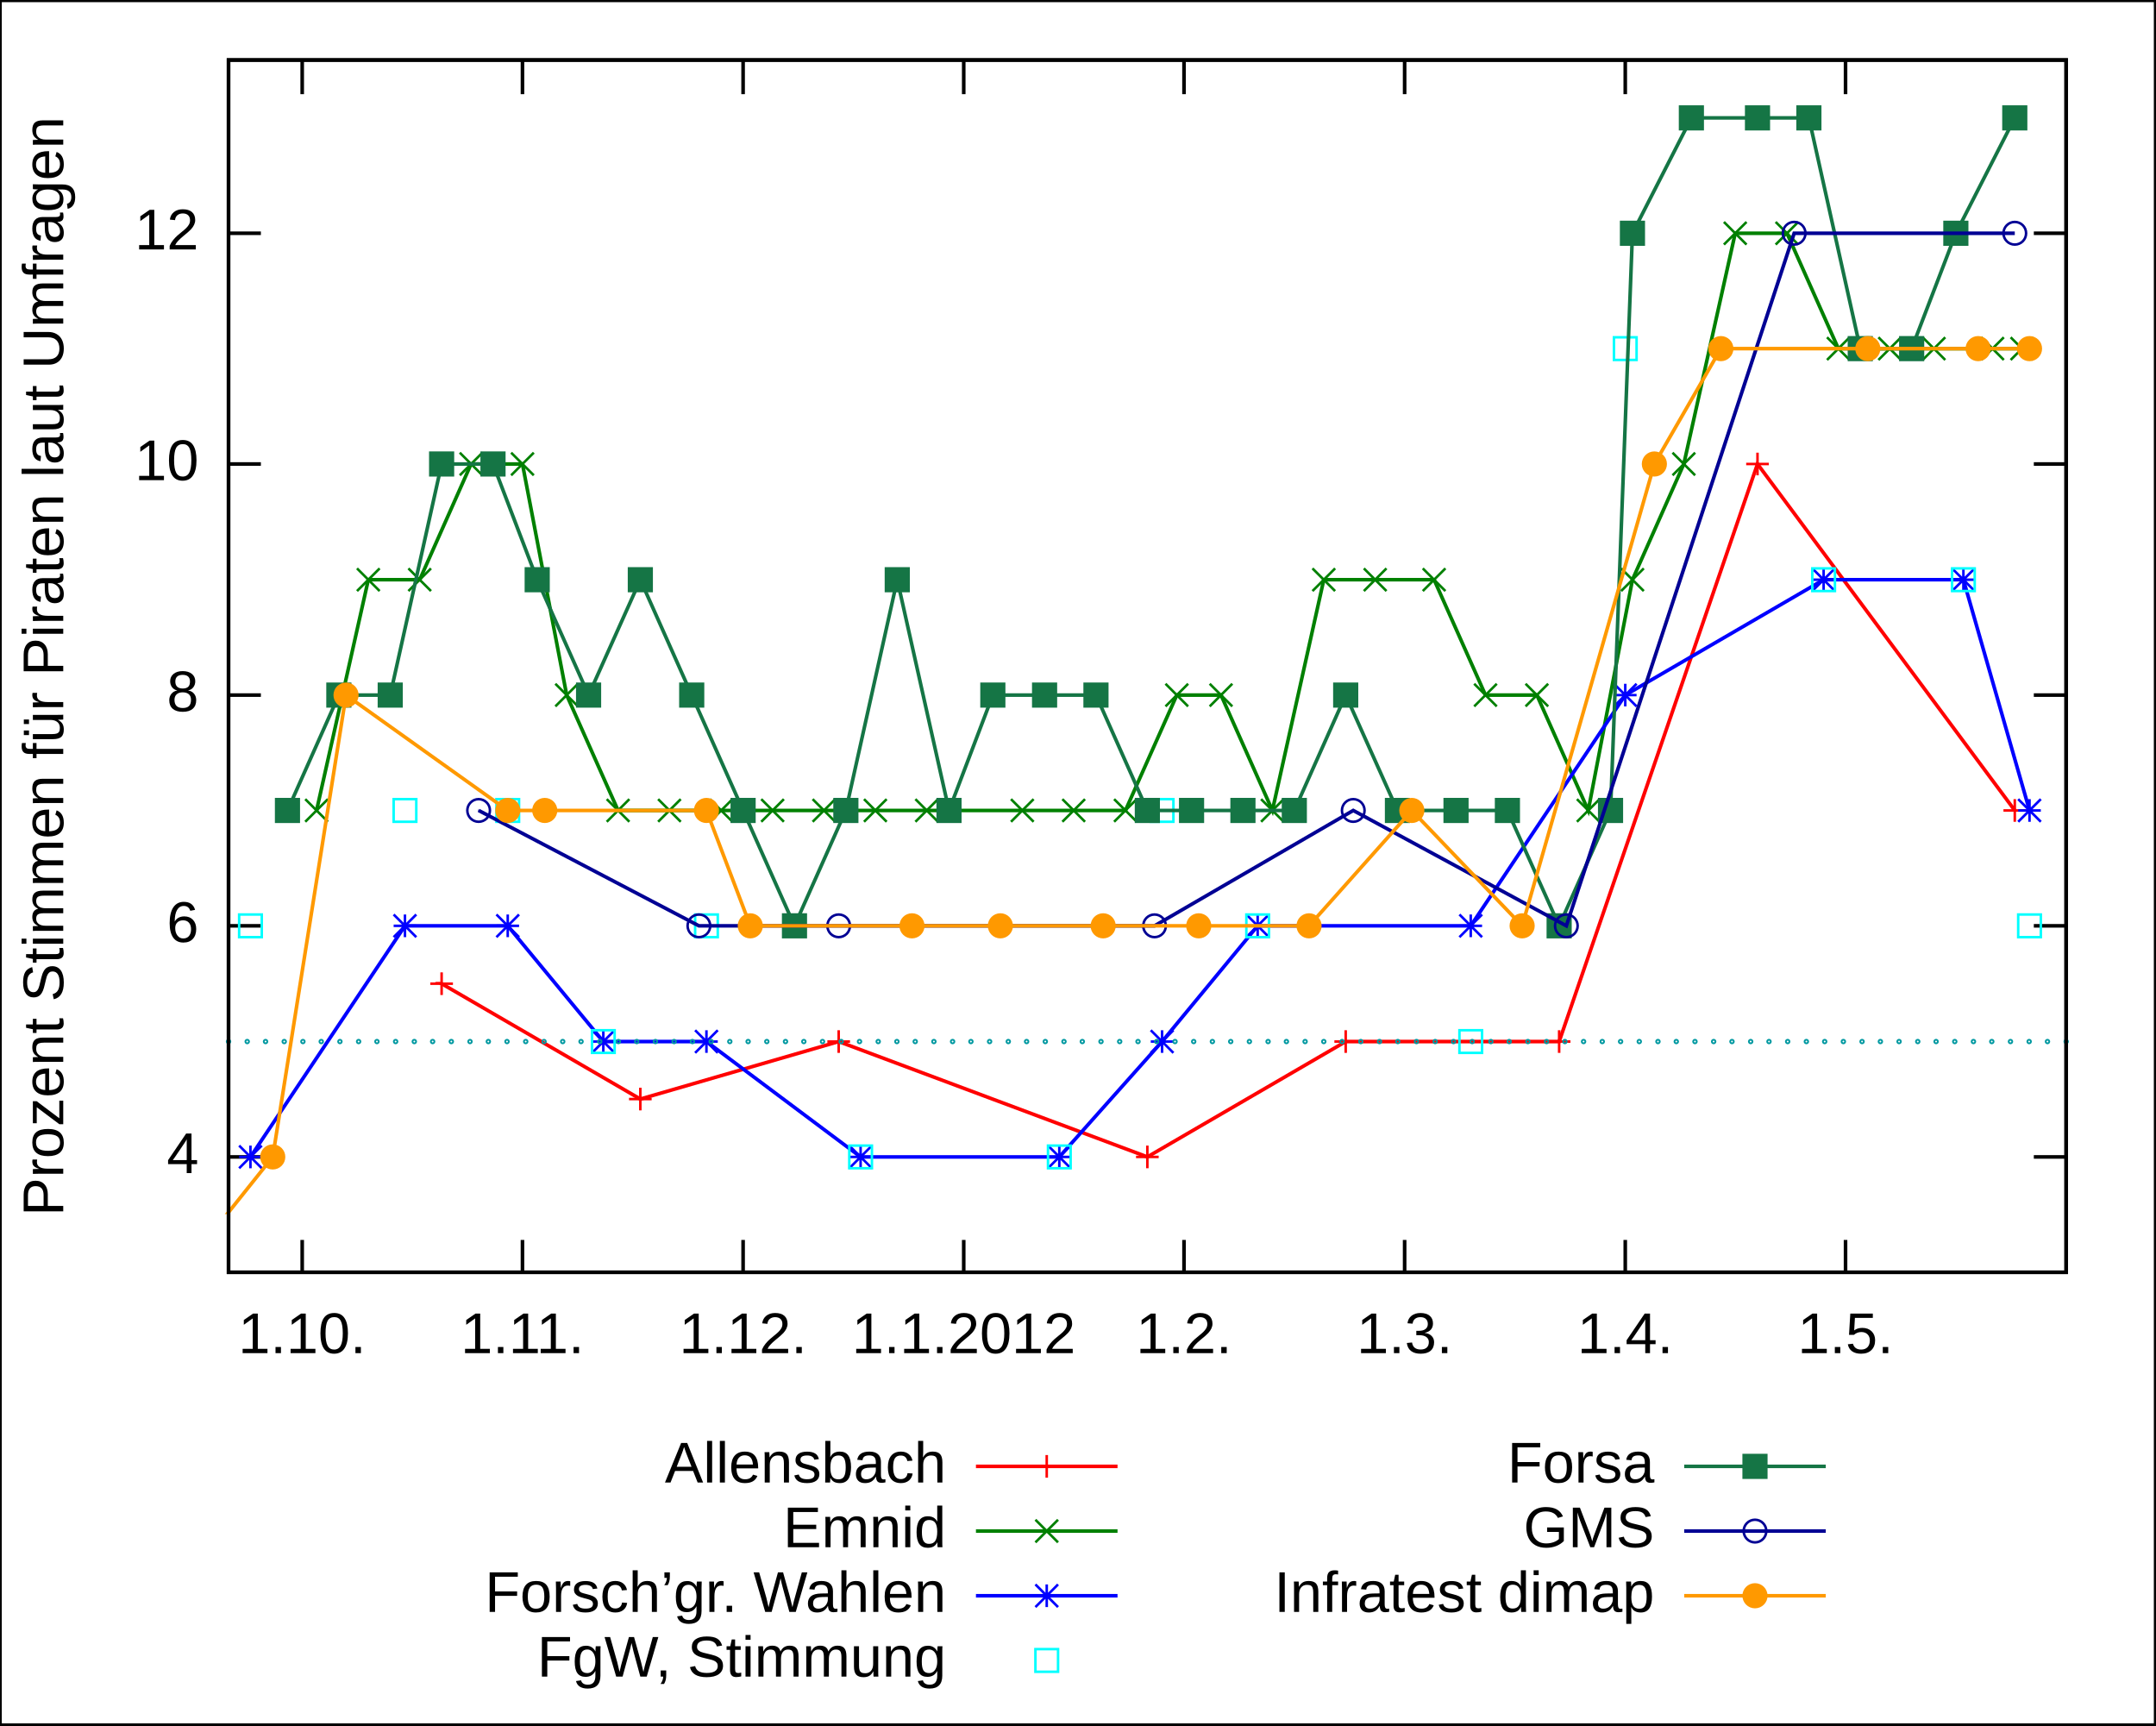
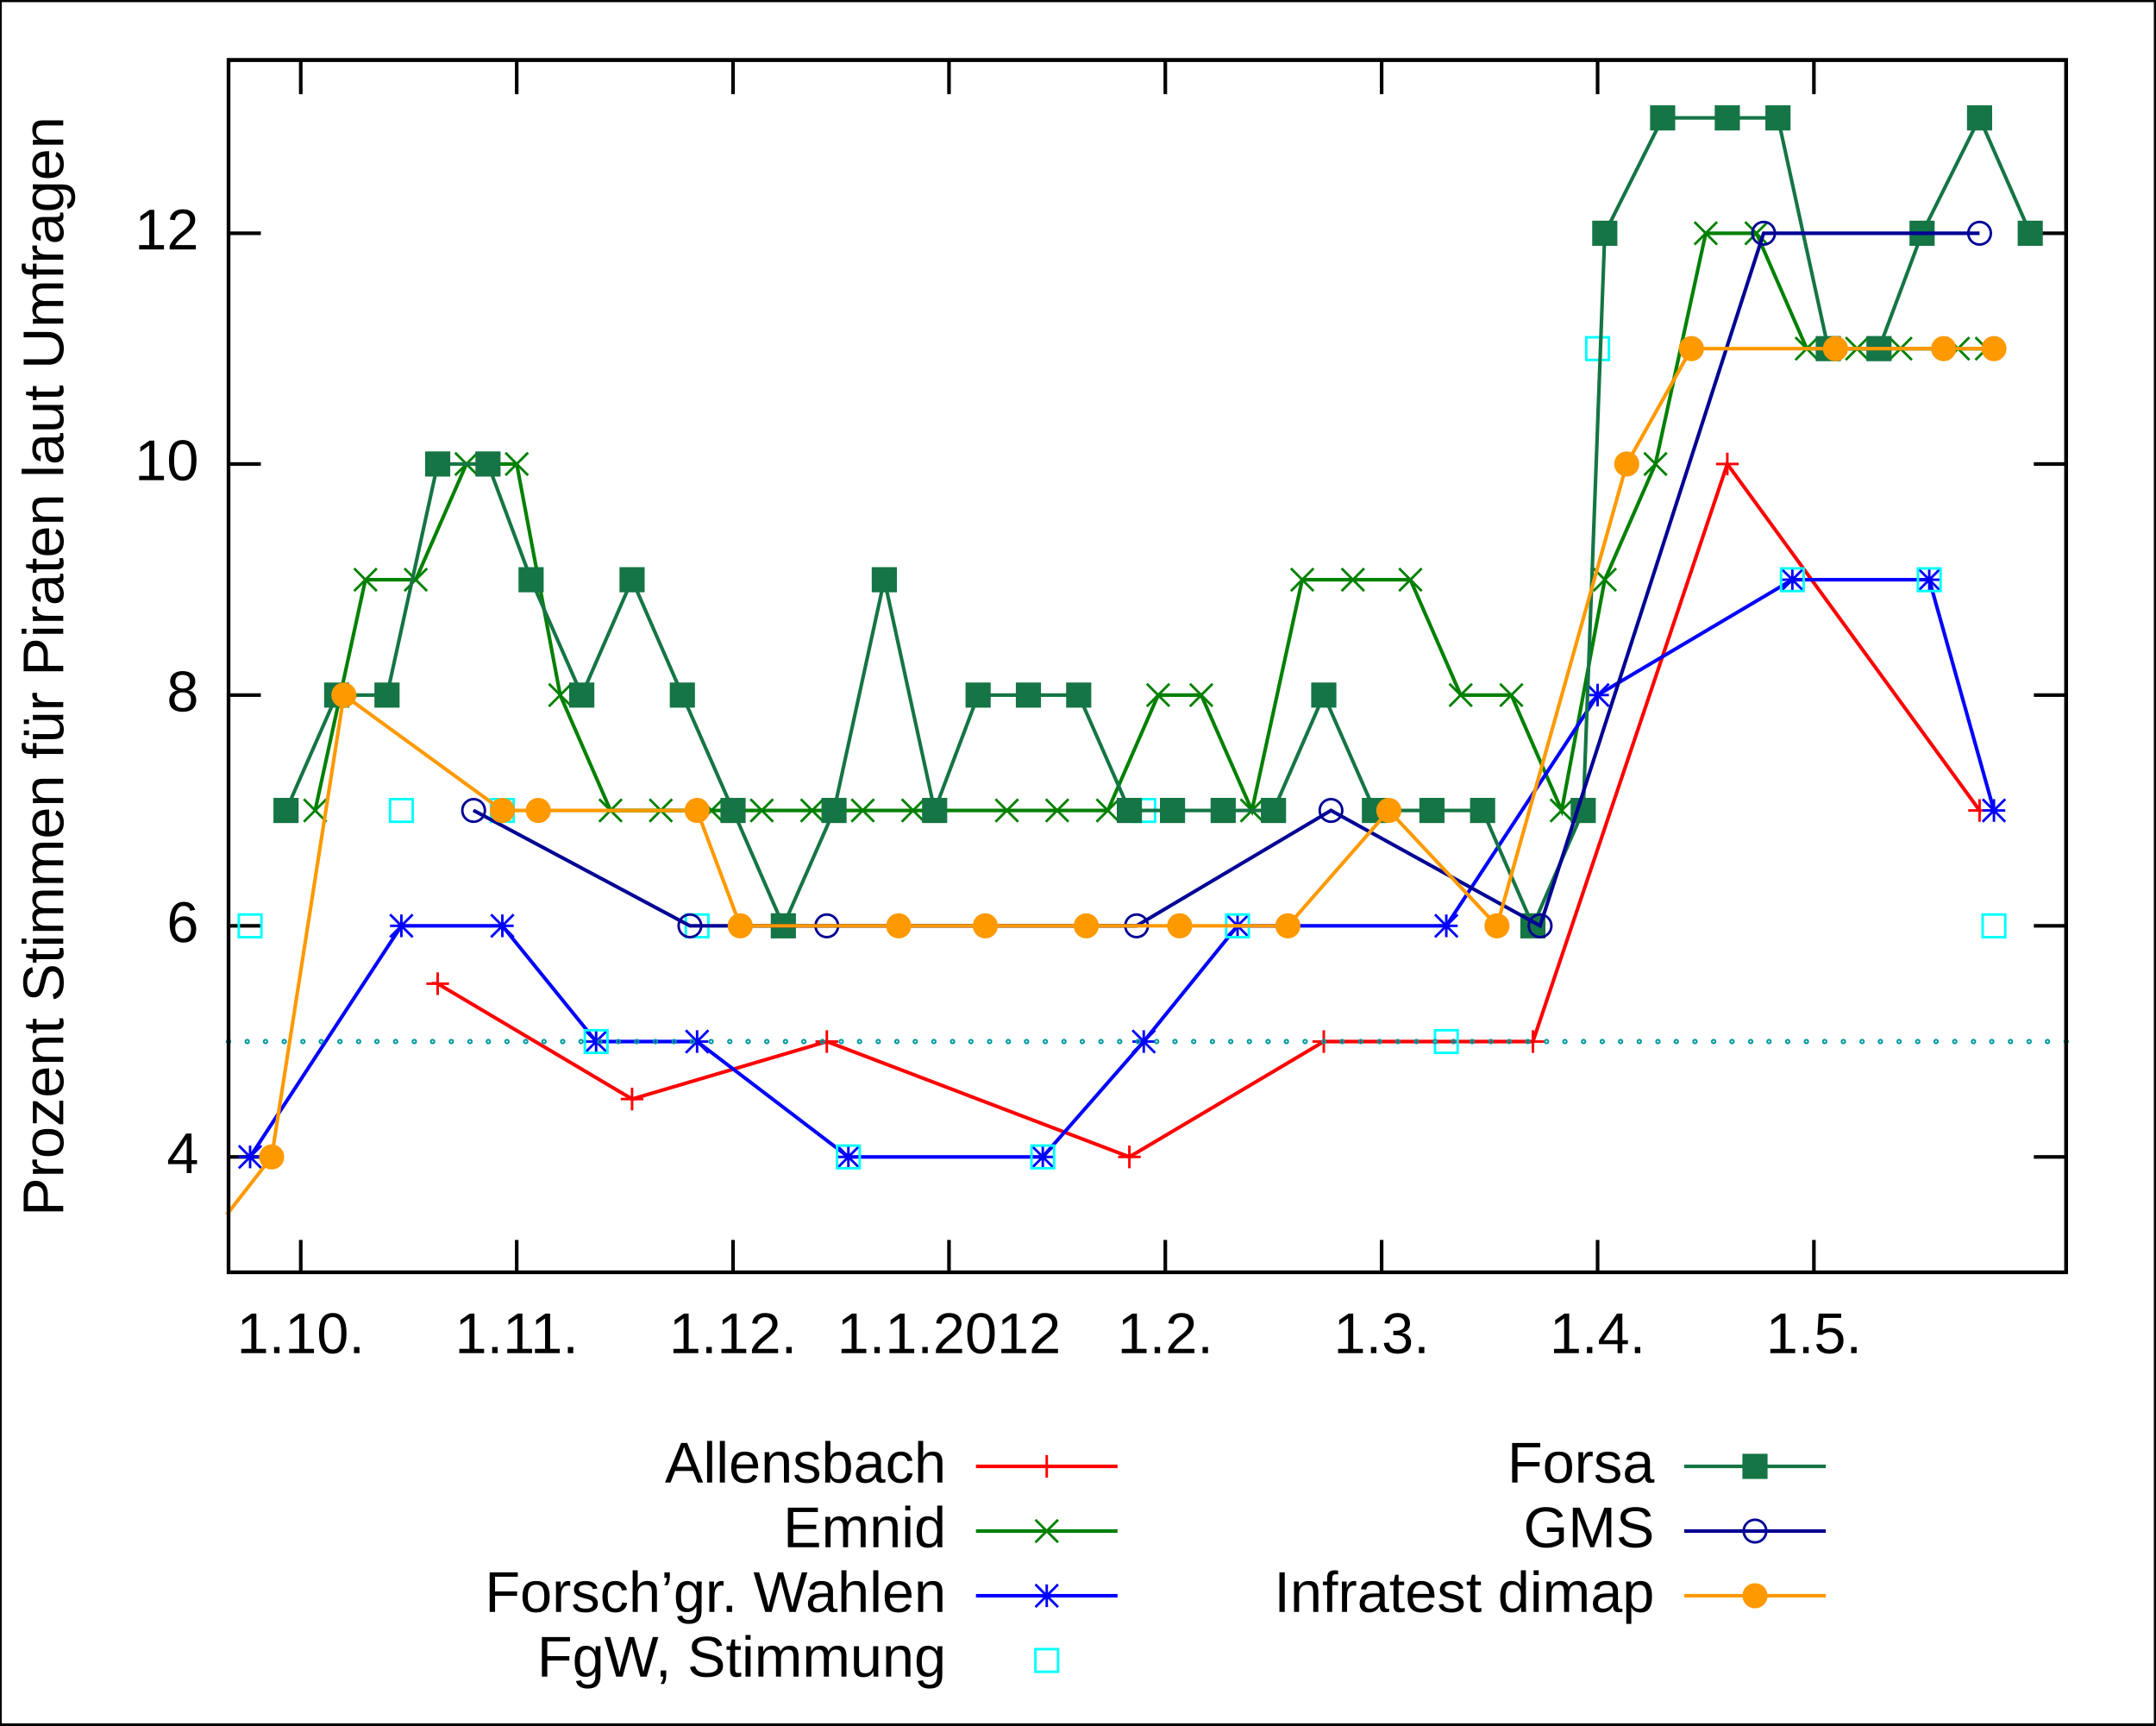
<svg xmlns="http://www.w3.org/2000/svg" xmlns:xlink="http://www.w3.org/1999/xlink" width="600" height="480" viewBox="0 0 600 480">
  <g id="gnuplot_canvas">
    <rect x="0" y="0" width="600" height="480" fill="none" />
    <defs>
      <circle id="gpDot" r="0.5" stroke-width="0.5" />
      <path id="gpPt0" stroke-width="0.222" stroke="currentColor" d="M-1,0 h2 M0,-1 v2" />
      <path id="gpPt1" stroke-width="0.222" stroke="currentColor" d="M-1,-1 L1,1 M1,-1 L-1,1" />
      <path id="gpPt2" stroke-width="0.222" stroke="currentColor" d="M-1,0 L1,0 M0,-1 L0,1 M-1,-1 L1,1 M-1,1 L1,-1" />
      <rect id="gpPt3" stroke-width="0.222" stroke="currentColor" x="-1" y="-1" width="2" height="2" />
      <rect id="gpPt4" stroke-width="0.222" stroke="currentColor" fill="currentColor" x="-1" y="-1" width="2" height="2" />
      <circle id="gpPt5" stroke-width="0.222" stroke="currentColor" cx="0" cy="0" r="1" />
      <use xlink:href="#gpPt5" id="gpPt6" fill="currentColor" stroke="none" />
      <path id="gpPt7" stroke-width="0.222" stroke="currentColor" d="M0,-1.33 L-1.33,0.67 L1.33,0.67 z" />
      <use xlink:href="#gpPt7" id="gpPt8" fill="currentColor" stroke="none" />
      <use xlink:href="#gpPt7" id="gpPt9" stroke="currentColor" transform="rotate(180)" />
      <use xlink:href="#gpPt9" id="gpPt10" fill="currentColor" stroke="none" />
      <use xlink:href="#gpPt3" id="gpPt11" stroke="currentColor" transform="rotate(45)" />
      <use xlink:href="#gpPt11" id="gpPt12" fill="currentColor" stroke="none" />
    </defs>
    <g style="fill:none; color:white; stroke:currentColor; stroke-width:1.00; stroke-linecap:butt; stroke-linejoin:miter">
</g>
    <g style="fill:none; color:black; stroke:currentColor; stroke-width:1.00; stroke-linecap:butt; stroke-linejoin:miter">
      <g style="stroke:none; shape-rendering:crispEdges">
        <polygon fill="rgb(255, 255, 255)" points="0.0,480.0 599.9,480.0 599.9,0.1 0.0,0.1 " />
      </g>
      <path stroke="black" d="M0.0,480.0 L0.0,0.1 L599.9,0.1 L599.9,480.0 L0.0,480.0 M63.6,321.9 L72.6,321.9 M575.0,321.9    L566.0,321.9  h0.01" />
      <g transform="translate(55.3,326.4)" style="stroke:none; fill:black; font-family:Arial; font-size:12.00pt; text-anchor:end">
        <text> 4</text>
      </g>
      <path d="M63.6,257.6 L72.6,257.6 M575.0,257.6 L566.0,257.6  h0.01" />
      <g transform="translate(55.3,262.1)" style="stroke:none; fill:black; font-family:Arial; font-size:12.00pt; text-anchor:end">
        <text> 6</text>
      </g>
      <path d="M63.6,193.4 L72.6,193.4 M575.0,193.4 L566.0,193.4  h0.01" />
      <g transform="translate(55.3,197.9)" style="stroke:none; fill:black; font-family:Arial; font-size:12.00pt; text-anchor:end">
        <text> 8</text>
      </g>
      <path d="M63.6,129.1 L72.6,129.1 M575.0,129.1 L566.0,129.1  h0.01" />
      <g transform="translate(55.3,133.6)" style="stroke:none; fill:black; font-family:Arial; font-size:12.00pt; text-anchor:end">
        <text> 10</text>
      </g>
      <path d="M63.6,64.9 L72.6,64.9 M575.0,64.9 L566.0,64.9  h0.01" />
      <g transform="translate(55.3,69.4)" style="stroke:none; fill:black; font-family:Arial; font-size:12.00pt; text-anchor:end">
        <text> 12</text>
      </g>
-       <path d="M84.1,354.0 L84.1,345.0 M84.1,16.7 L84.1,25.7  h0.01" />
-       <g transform="translate(84.1,376.5)" style="stroke:none; fill:black; font-family:Arial; font-size:12.00pt; text-anchor:middle">
+       <path d="M83.7,354.0 L83.7,345.0 M83.7,16.7 L83.7,25.7  h0.01" />
+       <g transform="translate(83.7,376.5)" style="stroke:none; fill:black; font-family:Arial; font-size:12.00pt; text-anchor:middle">
        <text>1.10.</text>
      </g>
-       <path d="M145.4,354.0 L145.4,345.0 M145.4,16.7 L145.4,25.7  h0.01" />
-       <g transform="translate(145.4,376.5)" style="stroke:none; fill:black; font-family:Arial; font-size:12.00pt; text-anchor:middle">
+       <path d="M143.8,354.0 L143.8,345.0 M143.8,16.7 L143.8,25.7  h0.01" />
+       <g transform="translate(143.8,376.5)" style="stroke:none; fill:black; font-family:Arial; font-size:12.00pt; text-anchor:middle">
        <text>1.11.</text>
      </g>
-       <path d="M206.8,354.0 L206.8,345.0 M206.8,16.7 L206.8,25.7  h0.01" />
-       <g transform="translate(206.8,376.5)" style="stroke:none; fill:black; font-family:Arial; font-size:12.00pt; text-anchor:middle">
+       <path d="M204.0,354.0 L204.0,345.0 M204.0,16.7 L204.0,25.7  h0.01" />
+       <g transform="translate(204.0,376.5)" style="stroke:none; fill:black; font-family:Arial; font-size:12.00pt; text-anchor:middle">
        <text>1.12.</text>
      </g>
-       <path d="M268.2,354.0 L268.2,345.0 M268.2,16.7 L268.2,25.7  h0.01" />
-       <g transform="translate(268.2,376.5)" style="stroke:none; fill:black; font-family:Arial; font-size:12.00pt; text-anchor:middle">
+       <path d="M264.1,354.0 L264.1,345.0 M264.1,16.7 L264.1,25.7  h0.01" />
+       <g transform="translate(264.1,376.5)" style="stroke:none; fill:black; font-family:Arial; font-size:12.00pt; text-anchor:middle">
        <text>1.1.2012</text>
      </g>
-       <path d="M329.5,354.0 L329.5,345.0 M329.5,16.7 L329.5,25.7  h0.01" />
-       <g transform="translate(329.5,376.5)" style="stroke:none; fill:black; font-family:Arial; font-size:12.00pt; text-anchor:middle">
+       <path d="M324.3,354.0 L324.3,345.0 M324.3,16.7 L324.3,25.7  h0.01" />
+       <g transform="translate(324.3,376.5)" style="stroke:none; fill:black; font-family:Arial; font-size:12.00pt; text-anchor:middle">
        <text>1.2.</text>
      </g>
-       <path d="M390.9,354.0 L390.9,345.0 M390.9,16.7 L390.9,25.7  h0.01" />
-       <g transform="translate(390.9,376.5)" style="stroke:none; fill:black; font-family:Arial; font-size:12.00pt; text-anchor:middle">
+       <path d="M384.5,354.0 L384.5,345.0 M384.5,16.7 L384.5,25.7  h0.01" />
+       <g transform="translate(384.5,376.5)" style="stroke:none; fill:black; font-family:Arial; font-size:12.00pt; text-anchor:middle">
        <text>1.3.</text>
      </g>
-       <path d="M452.3,354.0 L452.3,345.0 M452.3,16.7 L452.3,25.7  h0.01" />
-       <g transform="translate(452.3,376.5)" style="stroke:none; fill:black; font-family:Arial; font-size:12.00pt; text-anchor:middle">
+       <path d="M444.6,354.0 L444.6,345.0 M444.6,16.7 L444.6,25.7  h0.01" />
+       <g transform="translate(444.6,376.5)" style="stroke:none; fill:black; font-family:Arial; font-size:12.00pt; text-anchor:middle">
        <text>1.4.</text>
      </g>
-       <path d="M513.6,354.0 L513.6,345.0 M513.6,16.7 L513.6,25.7  h0.01" />
-       <g transform="translate(513.6,376.5)" style="stroke:none; fill:black; font-family:Arial; font-size:12.00pt; text-anchor:middle">
+       <path d="M504.8,354.0 L504.8,345.0 M504.8,16.7 L504.8,25.7  h0.01" />
+       <g transform="translate(504.8,376.5)" style="stroke:none; fill:black; font-family:Arial; font-size:12.00pt; text-anchor:middle">
        <text>1.5.</text>
      </g>
      <path d="M63.6,16.7 L63.6,354.0 L575.0,354.0 L575.0,16.7 L63.6,16.7 Z  h0.01" />
      <g transform="translate(17.6,185.4) rotate(270)" style="stroke:none; fill:black; font-family:Arial; font-size:12.00pt; text-anchor:middle">
        <text>Prozent Stimmen für Piraten laut Umfragen</text>
      </g>
    </g>
    <g id="gnuplot_plot_1">
      <g style="fill:none; color:red; stroke:currentColor; stroke-width:1.00; stroke-linecap:butt; stroke-linejoin:miter">
        <g transform="translate(263.3,412.5)" style="stroke:none; fill:black; font-family:Arial; font-size:12.00pt; text-anchor:end">
          <text>Allensbach</text>
        </g>
-         <path d="M271.6,408.0 L311.0,408.0 M560.7,225.5 L489.1,129.1 L433.9,289.8 L374.5,289.8 L319.3,321.9 L233.4,289.8    L178.2,305.8 L122.9,273.7  h0.01" />
-         <use xlink:href="#gpPt0" transform="translate(560.7,225.5) scale(3.15)" />
-         <use xlink:href="#gpPt0" transform="translate(489.1,129.1) scale(3.15)" />
-         <use xlink:href="#gpPt0" transform="translate(433.9,289.8) scale(3.15)" />
-         <use xlink:href="#gpPt0" transform="translate(374.5,289.8) scale(3.15)" />
-         <use xlink:href="#gpPt0" transform="translate(319.3,321.9) scale(3.15)" />
-         <use xlink:href="#gpPt0" transform="translate(233.4,289.8) scale(3.15)" />
-         <use xlink:href="#gpPt0" transform="translate(178.2,305.8) scale(3.15)" />
-         <use xlink:href="#gpPt0" transform="translate(122.9,273.7) scale(3.15)" />
+         <path d="M271.6,408.0 L311.0,408.0 M550.9,225.5 L480.7,129.1 L426.6,289.8 L368.4,289.8 L314.3,321.9 L230.1,289.8    L175.9,305.8 L121.8,273.7  h0.01" />
+         <use xlink:href="#gpPt0" transform="translate(550.9,225.5) scale(3.15)" />
+         <use xlink:href="#gpPt0" transform="translate(480.7,129.1) scale(3.15)" />
+         <use xlink:href="#gpPt0" transform="translate(426.6,289.8) scale(3.15)" />
+         <use xlink:href="#gpPt0" transform="translate(368.4,289.8) scale(3.15)" />
+         <use xlink:href="#gpPt0" transform="translate(314.3,321.9) scale(3.15)" />
+         <use xlink:href="#gpPt0" transform="translate(230.1,289.8) scale(3.15)" />
+         <use xlink:href="#gpPt0" transform="translate(175.9,305.8) scale(3.15)" />
+         <use xlink:href="#gpPt0" transform="translate(121.8,273.7) scale(3.15)" />
        <use xlink:href="#gpPt0" transform="translate(291.3,408.0) scale(3.15)" />
      </g>
    </g>
    <g id="gnuplot_plot_2">
      <g style="fill:none; color:green; stroke:currentColor; stroke-width:1.00; stroke-linecap:butt; stroke-linejoin:miter">
        <g transform="translate(263.3,430.5)" style="stroke:none; fill:black; font-family:Arial; font-size:12.00pt; text-anchor:end">
          <text>Emnid</text>
        </g>
-         <path d="M271.6,426.0 L311.0,426.0 M562.7,97.0 L554.5,97.0 L538.2,97.0 L525.9,97.0 L511.6,97.0 L497.3,64.9    L482.9,64.9 L468.6,129.1 L454.3,161.3 L442.0,225.5 L427.7,193.4 L413.4,193.4 L399.1,161.3 L382.7,161.3    L368.4,161.3 L354.1,225.5 L339.8,193.4 L327.5,193.4 L313.2,225.5 L298.8,225.5 L284.5,225.5 L257.9,225.5    L243.6,225.5 L229.3,225.5 L215.0,225.5 L200.7,225.5 L186.3,225.5 L172.0,225.5 L157.7,193.4 L145.4,129.1    L131.1,129.1 L116.8,161.3 L102.5,161.3 L88.1,225.5  h0.01" />
-         <use xlink:href="#gpPt1" transform="translate(562.7,97.0) scale(3.15)" />
-         <use xlink:href="#gpPt1" transform="translate(554.5,97.0) scale(3.15)" />
-         <use xlink:href="#gpPt1" transform="translate(538.2,97.0) scale(3.15)" />
-         <use xlink:href="#gpPt1" transform="translate(525.9,97.0) scale(3.15)" />
-         <use xlink:href="#gpPt1" transform="translate(511.6,97.0) scale(3.15)" />
-         <use xlink:href="#gpPt1" transform="translate(497.3,64.9) scale(3.15)" />
-         <use xlink:href="#gpPt1" transform="translate(482.9,64.9) scale(3.15)" />
-         <use xlink:href="#gpPt1" transform="translate(468.6,129.1) scale(3.15)" />
-         <use xlink:href="#gpPt1" transform="translate(454.3,161.3) scale(3.15)" />
-         <use xlink:href="#gpPt1" transform="translate(442.0,225.5) scale(3.15)" />
-         <use xlink:href="#gpPt1" transform="translate(427.7,193.4) scale(3.15)" />
-         <use xlink:href="#gpPt1" transform="translate(413.4,193.4) scale(3.15)" />
-         <use xlink:href="#gpPt1" transform="translate(399.1,161.3) scale(3.15)" />
-         <use xlink:href="#gpPt1" transform="translate(382.7,161.3) scale(3.15)" />
-         <use xlink:href="#gpPt1" transform="translate(368.4,161.3) scale(3.15)" />
-         <use xlink:href="#gpPt1" transform="translate(354.1,225.5) scale(3.15)" />
-         <use xlink:href="#gpPt1" transform="translate(339.8,193.4) scale(3.15)" />
-         <use xlink:href="#gpPt1" transform="translate(327.5,193.4) scale(3.15)" />
-         <use xlink:href="#gpPt1" transform="translate(313.2,225.5) scale(3.15)" />
-         <use xlink:href="#gpPt1" transform="translate(298.8,225.5) scale(3.15)" />
-         <use xlink:href="#gpPt1" transform="translate(284.5,225.5) scale(3.15)" />
-         <use xlink:href="#gpPt1" transform="translate(257.9,225.5) scale(3.15)" />
-         <use xlink:href="#gpPt1" transform="translate(243.6,225.5) scale(3.15)" />
-         <use xlink:href="#gpPt1" transform="translate(229.3,225.5) scale(3.15)" />
-         <use xlink:href="#gpPt1" transform="translate(215.0,225.5) scale(3.15)" />
-         <use xlink:href="#gpPt1" transform="translate(200.7,225.5) scale(3.15)" />
-         <use xlink:href="#gpPt1" transform="translate(186.3,225.5) scale(3.15)" />
-         <use xlink:href="#gpPt1" transform="translate(172.0,225.5) scale(3.15)" />
-         <use xlink:href="#gpPt1" transform="translate(157.7,193.4) scale(3.15)" />
-         <use xlink:href="#gpPt1" transform="translate(145.4,129.1) scale(3.15)" />
-         <use xlink:href="#gpPt1" transform="translate(131.1,129.1) scale(3.15)" />
-         <use xlink:href="#gpPt1" transform="translate(116.8,161.3) scale(3.15)" />
-         <use xlink:href="#gpPt1" transform="translate(102.5,161.3) scale(3.15)" />
-         <use xlink:href="#gpPt1" transform="translate(88.1,225.5) scale(3.15)" />
+         <path d="M271.6,426.0 L311.0,426.0 M552.9,97.0 L544.9,97.0 L528.9,97.0 L516.8,97.0 L502.8,97.0 L488.8,64.9    L474.7,64.9 L460.7,129.1 L446.6,161.3 L434.6,225.5 L420.6,193.4 L406.5,193.4 L392.5,161.3 L376.5,161.3    L362.4,161.3 L348.4,225.5 L334.3,193.4 L322.3,193.4 L308.3,225.5 L294.2,225.5 L280.2,225.5 L254.1,225.5    L240.1,225.5 L226.0,225.5 L212.0,225.5 L198.0,225.5 L183.9,225.5 L169.9,225.5 L155.9,193.4 L143.8,129.1    L129.8,129.1 L115.7,161.3 L101.7,161.3 L87.7,225.5  h0.01" />
+         <use xlink:href="#gpPt1" transform="translate(552.9,97.0) scale(3.15)" />
+         <use xlink:href="#gpPt1" transform="translate(544.9,97.0) scale(3.15)" />
+         <use xlink:href="#gpPt1" transform="translate(528.9,97.0) scale(3.15)" />
+         <use xlink:href="#gpPt1" transform="translate(516.8,97.0) scale(3.15)" />
+         <use xlink:href="#gpPt1" transform="translate(502.8,97.0) scale(3.15)" />
+         <use xlink:href="#gpPt1" transform="translate(488.8,64.9) scale(3.15)" />
+         <use xlink:href="#gpPt1" transform="translate(474.7,64.9) scale(3.15)" />
+         <use xlink:href="#gpPt1" transform="translate(460.7,129.1) scale(3.15)" />
+         <use xlink:href="#gpPt1" transform="translate(446.6,161.3) scale(3.15)" />
+         <use xlink:href="#gpPt1" transform="translate(434.6,225.5) scale(3.15)" />
+         <use xlink:href="#gpPt1" transform="translate(420.6,193.4) scale(3.15)" />
+         <use xlink:href="#gpPt1" transform="translate(406.5,193.4) scale(3.15)" />
+         <use xlink:href="#gpPt1" transform="translate(392.5,161.3) scale(3.15)" />
+         <use xlink:href="#gpPt1" transform="translate(376.5,161.3) scale(3.15)" />
+         <use xlink:href="#gpPt1" transform="translate(362.4,161.3) scale(3.15)" />
+         <use xlink:href="#gpPt1" transform="translate(348.4,225.5) scale(3.15)" />
+         <use xlink:href="#gpPt1" transform="translate(334.3,193.4) scale(3.15)" />
+         <use xlink:href="#gpPt1" transform="translate(322.3,193.4) scale(3.15)" />
+         <use xlink:href="#gpPt1" transform="translate(308.3,225.5) scale(3.15)" />
+         <use xlink:href="#gpPt1" transform="translate(294.2,225.5) scale(3.15)" />
+         <use xlink:href="#gpPt1" transform="translate(280.2,225.5) scale(3.15)" />
+         <use xlink:href="#gpPt1" transform="translate(254.1,225.5) scale(3.15)" />
+         <use xlink:href="#gpPt1" transform="translate(240.1,225.5) scale(3.15)" />
+         <use xlink:href="#gpPt1" transform="translate(226.0,225.5) scale(3.15)" />
+         <use xlink:href="#gpPt1" transform="translate(212.0,225.5) scale(3.15)" />
+         <use xlink:href="#gpPt1" transform="translate(198.0,225.5) scale(3.15)" />
+         <use xlink:href="#gpPt1" transform="translate(183.9,225.5) scale(3.15)" />
+         <use xlink:href="#gpPt1" transform="translate(169.9,225.5) scale(3.15)" />
+         <use xlink:href="#gpPt1" transform="translate(155.9,193.4) scale(3.15)" />
+         <use xlink:href="#gpPt1" transform="translate(143.8,129.1) scale(3.15)" />
+         <use xlink:href="#gpPt1" transform="translate(129.8,129.1) scale(3.15)" />
+         <use xlink:href="#gpPt1" transform="translate(115.7,161.3) scale(3.15)" />
+         <use xlink:href="#gpPt1" transform="translate(101.7,161.3) scale(3.15)" />
+         <use xlink:href="#gpPt1" transform="translate(87.7,225.5) scale(3.15)" />
        <use xlink:href="#gpPt1" transform="translate(291.3,426.0) scale(3.15)" />
      </g>
    </g>
    <g id="gnuplot_plot_3">
      <g style="fill:none; color:blue; stroke:currentColor; stroke-width:1.00; stroke-linecap:butt; stroke-linejoin:miter">
        <g transform="translate(263.3,448.5)" style="stroke:none; fill:black; font-family:Arial; font-size:12.00pt; text-anchor:end">
          <text>Forsch’gr. Wahlen</text>
        </g>
-         <path d="M271.6,444.0 L311.0,444.0 M564.8,225.5 L546.4,161.3 L507.5,161.3 L452.3,193.4 L409.3,257.6 L350.0,257.6    L323.4,289.8 L294.8,321.9 L239.5,321.9 L196.6,289.8 L167.9,289.8 L141.3,257.6 L112.7,257.6 L69.7,321.9     h0.01" />
-         <use xlink:href="#gpPt2" transform="translate(564.8,225.5) scale(3.15)" />
-         <use xlink:href="#gpPt2" transform="translate(546.4,161.3) scale(3.15)" />
-         <use xlink:href="#gpPt2" transform="translate(507.5,161.3) scale(3.15)" />
-         <use xlink:href="#gpPt2" transform="translate(452.3,193.4) scale(3.15)" />
-         <use xlink:href="#gpPt2" transform="translate(409.3,257.6) scale(3.15)" />
-         <use xlink:href="#gpPt2" transform="translate(350.0,257.6) scale(3.15)" />
-         <use xlink:href="#gpPt2" transform="translate(323.4,289.8) scale(3.15)" />
-         <use xlink:href="#gpPt2" transform="translate(294.8,321.9) scale(3.15)" />
-         <use xlink:href="#gpPt2" transform="translate(239.5,321.9) scale(3.15)" />
-         <use xlink:href="#gpPt2" transform="translate(196.6,289.8) scale(3.15)" />
-         <use xlink:href="#gpPt2" transform="translate(167.9,289.8) scale(3.15)" />
-         <use xlink:href="#gpPt2" transform="translate(141.3,257.6) scale(3.15)" />
-         <use xlink:href="#gpPt2" transform="translate(112.7,257.6) scale(3.15)" />
-         <use xlink:href="#gpPt2" transform="translate(69.7,321.9) scale(3.15)" />
+         <path d="M271.6,444.0 L311.0,444.0 M554.9,225.5 L536.9,161.3 L498.8,161.3 L444.6,193.4 L402.5,257.6 L344.4,257.6    L318.3,289.8 L290.2,321.9 L236.1,321.9 L194.0,289.8 L165.9,289.8 L139.8,257.6 L111.7,257.6 L69.6,321.9     h0.01" />
+         <use xlink:href="#gpPt2" transform="translate(554.9,225.5) scale(3.15)" />
+         <use xlink:href="#gpPt2" transform="translate(536.9,161.3) scale(3.15)" />
+         <use xlink:href="#gpPt2" transform="translate(498.8,161.3) scale(3.15)" />
+         <use xlink:href="#gpPt2" transform="translate(444.6,193.4) scale(3.15)" />
+         <use xlink:href="#gpPt2" transform="translate(402.5,257.6) scale(3.15)" />
+         <use xlink:href="#gpPt2" transform="translate(344.4,257.6) scale(3.15)" />
+         <use xlink:href="#gpPt2" transform="translate(318.3,289.8) scale(3.15)" />
+         <use xlink:href="#gpPt2" transform="translate(290.2,321.9) scale(3.15)" />
+         <use xlink:href="#gpPt2" transform="translate(236.1,321.9) scale(3.15)" />
+         <use xlink:href="#gpPt2" transform="translate(194.0,289.8) scale(3.15)" />
+         <use xlink:href="#gpPt2" transform="translate(165.9,289.8) scale(3.15)" />
+         <use xlink:href="#gpPt2" transform="translate(139.8,257.6) scale(3.15)" />
+         <use xlink:href="#gpPt2" transform="translate(111.7,257.6) scale(3.15)" />
+         <use xlink:href="#gpPt2" transform="translate(69.6,321.9) scale(3.15)" />
        <use xlink:href="#gpPt2" transform="translate(291.3,444.0) scale(3.15)" />
      </g>
    </g>
    <g id="gnuplot_plot_4">
      <g style="fill:none; color:cyan; stroke:currentColor; stroke-width:1.00; stroke-linecap:butt; stroke-linejoin:miter">
        <g transform="translate(263.3,466.5)" style="stroke:none; fill:black; font-family:Arial; font-size:12.00pt; text-anchor:end">
          <text>FgW, Stimmung</text>
        </g>
-         <use xlink:href="#gpPt3" transform="translate(564.8,257.6) scale(3.15)" />
-         <use xlink:href="#gpPt3" transform="translate(546.4,161.3) scale(3.15)" />
-         <use xlink:href="#gpPt3" transform="translate(507.5,161.3) scale(3.15)" />
-         <use xlink:href="#gpPt3" transform="translate(452.3,97.0) scale(3.15)" />
-         <use xlink:href="#gpPt3" transform="translate(409.3,289.8) scale(3.15)" />
-         <use xlink:href="#gpPt3" transform="translate(350.0,257.6) scale(3.15)" />
-         <use xlink:href="#gpPt3" transform="translate(323.4,225.5) scale(3.15)" />
-         <use xlink:href="#gpPt3" transform="translate(294.8,321.9) scale(3.15)" />
-         <use xlink:href="#gpPt3" transform="translate(239.5,321.9) scale(3.15)" />
-         <use xlink:href="#gpPt3" transform="translate(196.6,257.6) scale(3.15)" />
-         <use xlink:href="#gpPt3" transform="translate(167.9,289.8) scale(3.15)" />
-         <use xlink:href="#gpPt3" transform="translate(141.3,225.5) scale(3.15)" />
-         <use xlink:href="#gpPt3" transform="translate(112.7,225.5) scale(3.15)" />
-         <use xlink:href="#gpPt3" transform="translate(69.7,257.6) scale(3.15)" />
+         <use xlink:href="#gpPt3" transform="translate(554.9,257.6) scale(3.15)" />
+         <use xlink:href="#gpPt3" transform="translate(536.9,161.3) scale(3.15)" />
+         <use xlink:href="#gpPt3" transform="translate(498.8,161.3) scale(3.15)" />
+         <use xlink:href="#gpPt3" transform="translate(444.6,97.0) scale(3.15)" />
+         <use xlink:href="#gpPt3" transform="translate(402.5,289.8) scale(3.15)" />
+         <use xlink:href="#gpPt3" transform="translate(344.4,257.6) scale(3.15)" />
+         <use xlink:href="#gpPt3" transform="translate(318.3,225.5) scale(3.15)" />
+         <use xlink:href="#gpPt3" transform="translate(290.2,321.9) scale(3.15)" />
+         <use xlink:href="#gpPt3" transform="translate(236.1,321.9) scale(3.15)" />
+         <use xlink:href="#gpPt3" transform="translate(194.0,257.6) scale(3.15)" />
+         <use xlink:href="#gpPt3" transform="translate(165.9,289.8) scale(3.15)" />
+         <use xlink:href="#gpPt3" transform="translate(139.8,225.5) scale(3.15)" />
+         <use xlink:href="#gpPt3" transform="translate(111.7,225.5) scale(3.15)" />
+         <use xlink:href="#gpPt3" transform="translate(69.6,257.6) scale(3.15)" />
        <use xlink:href="#gpPt3" transform="translate(291.3,462.0) scale(3.15)" />
      </g>
    </g>
    <g id="gnuplot_plot_5">
      <g style="fill:none; color:#157545; stroke:currentColor; stroke-width:1.00; stroke-linecap:butt; stroke-linejoin:miter">
        <g transform="translate(460.4,412.5)" style="stroke:none; fill:black; font-family:Arial; font-size:12.00pt; text-anchor:end">
          <text>Forsa</text>
        </g>
-         <path d="M468.7,408.0 L508.1,408.0 M560.7,32.8 L544.3,64.9 L532.0,97.0 L517.7,97.0 L503.4,32.8 L489.1,32.8    L470.7,32.8 L454.3,64.9 L448.2,225.5 L433.9,257.6 L419.5,225.5 L405.2,225.5 L388.9,225.5 L374.5,193.4    L360.2,225.5 L345.9,225.5 L331.6,225.5 L319.3,225.5 L305.0,193.4 L290.7,193.4 L276.3,193.4 L264.1,225.5    L249.7,161.3 L235.4,225.5 L221.1,257.6 L206.8,225.5 L192.5,193.4 L178.2,161.3 L163.8,193.4 L149.5,161.3    L137.2,129.1 L122.9,129.1 L108.6,193.4 L94.3,193.4 L80.0,225.5  h0.01" />
-         <use xlink:href="#gpPt4" transform="translate(560.7,32.8) scale(3.15)" />
-         <use xlink:href="#gpPt4" transform="translate(544.3,64.9) scale(3.15)" />
-         <use xlink:href="#gpPt4" transform="translate(532.0,97.0) scale(3.15)" />
-         <use xlink:href="#gpPt4" transform="translate(517.7,97.0) scale(3.15)" />
-         <use xlink:href="#gpPt4" transform="translate(503.4,32.8) scale(3.15)" />
-         <use xlink:href="#gpPt4" transform="translate(489.1,32.8) scale(3.15)" />
-         <use xlink:href="#gpPt4" transform="translate(470.7,32.8) scale(3.15)" />
-         <use xlink:href="#gpPt4" transform="translate(454.3,64.9) scale(3.15)" />
-         <use xlink:href="#gpPt4" transform="translate(448.2,225.5) scale(3.15)" />
-         <use xlink:href="#gpPt4" transform="translate(433.9,257.6) scale(3.15)" />
-         <use xlink:href="#gpPt4" transform="translate(419.5,225.5) scale(3.15)" />
-         <use xlink:href="#gpPt4" transform="translate(405.2,225.5) scale(3.15)" />
-         <use xlink:href="#gpPt4" transform="translate(388.9,225.5) scale(3.15)" />
-         <use xlink:href="#gpPt4" transform="translate(374.5,193.4) scale(3.15)" />
-         <use xlink:href="#gpPt4" transform="translate(360.2,225.5) scale(3.15)" />
-         <use xlink:href="#gpPt4" transform="translate(345.9,225.5) scale(3.15)" />
-         <use xlink:href="#gpPt4" transform="translate(331.6,225.5) scale(3.15)" />
-         <use xlink:href="#gpPt4" transform="translate(319.3,225.5) scale(3.15)" />
-         <use xlink:href="#gpPt4" transform="translate(305.0,193.4) scale(3.15)" />
-         <use xlink:href="#gpPt4" transform="translate(290.7,193.4) scale(3.15)" />
-         <use xlink:href="#gpPt4" transform="translate(276.3,193.4) scale(3.15)" />
-         <use xlink:href="#gpPt4" transform="translate(264.1,225.5) scale(3.15)" />
-         <use xlink:href="#gpPt4" transform="translate(249.7,161.3) scale(3.15)" />
-         <use xlink:href="#gpPt4" transform="translate(235.4,225.5) scale(3.15)" />
-         <use xlink:href="#gpPt4" transform="translate(221.1,257.6) scale(3.15)" />
-         <use xlink:href="#gpPt4" transform="translate(206.8,225.5) scale(3.15)" />
-         <use xlink:href="#gpPt4" transform="translate(192.5,193.4) scale(3.15)" />
-         <use xlink:href="#gpPt4" transform="translate(178.2,161.3) scale(3.15)" />
-         <use xlink:href="#gpPt4" transform="translate(163.8,193.4) scale(3.15)" />
-         <use xlink:href="#gpPt4" transform="translate(149.5,161.3) scale(3.15)" />
-         <use xlink:href="#gpPt4" transform="translate(137.2,129.1) scale(3.15)" />
-         <use xlink:href="#gpPt4" transform="translate(122.9,129.1) scale(3.15)" />
-         <use xlink:href="#gpPt4" transform="translate(108.6,193.4) scale(3.15)" />
-         <use xlink:href="#gpPt4" transform="translate(94.3,193.4) scale(3.15)" />
-         <use xlink:href="#gpPt4" transform="translate(80.0,225.5) scale(3.15)" />
+         <path d="M468.7,408.0 L508.1,408.0 M565.0,64.9 L550.9,32.8 L534.9,64.9 L522.9,97.0 L508.8,97.0 L494.8,32.8    L480.7,32.8 L462.7,32.8 L446.6,64.9 L440.6,225.5 L426.6,257.6 L412.6,225.5 L398.5,225.5 L382.5,225.5    L368.4,193.4 L354.4,225.5 L340.4,225.5 L326.3,225.5 L314.3,225.5 L300.2,193.4 L286.2,193.4 L272.2,193.4    L260.1,225.5 L246.1,161.3 L232.1,225.5 L218.0,257.6 L204.0,225.5 L189.9,193.4 L175.9,161.3 L161.9,193.4    L147.8,161.3 L135.8,129.1 L121.8,129.1 L107.7,193.4 L93.7,193.4 L79.6,225.5  h0.01" />
+         <use xlink:href="#gpPt4" transform="translate(565.0,64.9) scale(3.15)" />
+         <use xlink:href="#gpPt4" transform="translate(550.9,32.8) scale(3.15)" />
+         <use xlink:href="#gpPt4" transform="translate(534.9,64.9) scale(3.15)" />
+         <use xlink:href="#gpPt4" transform="translate(522.9,97.0) scale(3.15)" />
+         <use xlink:href="#gpPt4" transform="translate(508.8,97.0) scale(3.15)" />
+         <use xlink:href="#gpPt4" transform="translate(494.8,32.8) scale(3.15)" />
+         <use xlink:href="#gpPt4" transform="translate(480.7,32.8) scale(3.15)" />
+         <use xlink:href="#gpPt4" transform="translate(462.7,32.8) scale(3.15)" />
+         <use xlink:href="#gpPt4" transform="translate(446.6,64.9) scale(3.15)" />
+         <use xlink:href="#gpPt4" transform="translate(440.6,225.5) scale(3.15)" />
+         <use xlink:href="#gpPt4" transform="translate(426.6,257.6) scale(3.15)" />
+         <use xlink:href="#gpPt4" transform="translate(412.6,225.5) scale(3.15)" />
+         <use xlink:href="#gpPt4" transform="translate(398.5,225.5) scale(3.15)" />
+         <use xlink:href="#gpPt4" transform="translate(382.5,225.5) scale(3.15)" />
+         <use xlink:href="#gpPt4" transform="translate(368.4,193.4) scale(3.15)" />
+         <use xlink:href="#gpPt4" transform="translate(354.4,225.5) scale(3.15)" />
+         <use xlink:href="#gpPt4" transform="translate(340.4,225.5) scale(3.15)" />
+         <use xlink:href="#gpPt4" transform="translate(326.3,225.5) scale(3.15)" />
+         <use xlink:href="#gpPt4" transform="translate(314.3,225.5) scale(3.15)" />
+         <use xlink:href="#gpPt4" transform="translate(300.2,193.4) scale(3.15)" />
+         <use xlink:href="#gpPt4" transform="translate(286.2,193.4) scale(3.15)" />
+         <use xlink:href="#gpPt4" transform="translate(272.2,193.4) scale(3.15)" />
+         <use xlink:href="#gpPt4" transform="translate(260.1,225.5) scale(3.15)" />
+         <use xlink:href="#gpPt4" transform="translate(246.1,161.3) scale(3.15)" />
+         <use xlink:href="#gpPt4" transform="translate(232.1,225.5) scale(3.15)" />
+         <use xlink:href="#gpPt4" transform="translate(218.0,257.6) scale(3.15)" />
+         <use xlink:href="#gpPt4" transform="translate(204.0,225.5) scale(3.15)" />
+         <use xlink:href="#gpPt4" transform="translate(189.9,193.4) scale(3.15)" />
+         <use xlink:href="#gpPt4" transform="translate(175.9,161.3) scale(3.15)" />
+         <use xlink:href="#gpPt4" transform="translate(161.9,193.4) scale(3.15)" />
+         <use xlink:href="#gpPt4" transform="translate(147.8,161.3) scale(3.15)" />
+         <use xlink:href="#gpPt4" transform="translate(135.8,129.1) scale(3.15)" />
+         <use xlink:href="#gpPt4" transform="translate(121.8,129.1) scale(3.15)" />
+         <use xlink:href="#gpPt4" transform="translate(107.7,193.4) scale(3.15)" />
+         <use xlink:href="#gpPt4" transform="translate(93.7,193.4) scale(3.15)" />
+         <use xlink:href="#gpPt4" transform="translate(79.6,225.5) scale(3.15)" />
        <use xlink:href="#gpPt4" transform="translate(488.4,408.0) scale(3.15)" />
      </g>
    </g>
    <g id="gnuplot_plot_6">
      <g style="fill:none; color:#000094; stroke:currentColor; stroke-width:1.00; stroke-linecap:butt; stroke-linejoin:miter">
        <g transform="translate(460.4,430.5)" style="stroke:none; fill:black; font-family:Arial; font-size:12.00pt; text-anchor:end">
          <text>GMS</text>
        </g>
-         <path d="M468.7,426.0 L508.1,426.0 M560.7,64.9 L499.3,64.9 L435.9,257.6 L376.6,225.5 L321.3,257.6 L233.4,257.6    L194.5,257.6 L133.2,225.5  h0.01" />
-         <use xlink:href="#gpPt5" transform="translate(560.7,64.9) scale(3.15)" />
-         <use xlink:href="#gpPt5" transform="translate(499.3,64.9) scale(3.15)" />
-         <use xlink:href="#gpPt5" transform="translate(435.9,257.6) scale(3.15)" />
-         <use xlink:href="#gpPt5" transform="translate(376.6,225.5) scale(3.15)" />
-         <use xlink:href="#gpPt5" transform="translate(321.3,257.6) scale(3.15)" />
-         <use xlink:href="#gpPt5" transform="translate(233.4,257.6) scale(3.15)" />
-         <use xlink:href="#gpPt5" transform="translate(194.5,257.6) scale(3.15)" />
-         <use xlink:href="#gpPt5" transform="translate(133.2,225.5) scale(3.15)" />
+         <path d="M468.7,426.0 L508.1,426.0 M550.9,64.9 L490.8,64.9 L428.6,257.6 L370.4,225.5 L316.3,257.6 L230.1,257.6    L192.0,257.6 L131.8,225.5  h0.01" />
+         <use xlink:href="#gpPt5" transform="translate(550.9,64.9) scale(3.15)" />
+         <use xlink:href="#gpPt5" transform="translate(490.8,64.9) scale(3.15)" />
+         <use xlink:href="#gpPt5" transform="translate(428.6,257.6) scale(3.15)" />
+         <use xlink:href="#gpPt5" transform="translate(370.4,225.5) scale(3.15)" />
+         <use xlink:href="#gpPt5" transform="translate(316.3,257.6) scale(3.15)" />
+         <use xlink:href="#gpPt5" transform="translate(230.1,257.6) scale(3.15)" />
+         <use xlink:href="#gpPt5" transform="translate(192.0,257.6) scale(3.15)" />
+         <use xlink:href="#gpPt5" transform="translate(131.8,225.5) scale(3.15)" />
        <use xlink:href="#gpPt5" transform="translate(488.4,426.0) scale(3.15)" />
      </g>
    </g>
    <g id="gnuplot_plot_7">
      <g style="fill:none; color:#FF9900; stroke:currentColor; stroke-width:1.00; stroke-linecap:butt; stroke-linejoin:miter">
        <g transform="translate(460.4,448.5)" style="stroke:none; fill:black; font-family:Arial; font-size:12.00pt; text-anchor:end">
          <text>Infratest dimap</text>
        </g>
-         <path d="M468.7,444.0 L508.1,444.0 M564.8,97.0 L550.5,97.0 L519.8,97.0 L478.9,97.0 L460.4,129.1 L423.6,257.6    L392.9,225.5 L364.3,257.6 L333.6,257.6 L307.0,257.6 L278.4,257.6 L253.8,257.6 L208.8,257.6 L196.6,225.5    L151.6,225.5 L141.3,225.5 L96.3,193.4 L75.9,321.9 L63.6,337.3  h0.01" />
-         <use xlink:href="#gpPt6" transform="translate(564.8,97.0) scale(3.15)" />
-         <use xlink:href="#gpPt6" transform="translate(550.5,97.0) scale(3.15)" />
-         <use xlink:href="#gpPt6" transform="translate(519.8,97.0) scale(3.15)" />
-         <use xlink:href="#gpPt6" transform="translate(478.9,97.0) scale(3.15)" />
-         <use xlink:href="#gpPt6" transform="translate(460.4,129.1) scale(3.15)" />
-         <use xlink:href="#gpPt6" transform="translate(423.6,257.6) scale(3.15)" />
-         <use xlink:href="#gpPt6" transform="translate(392.9,225.5) scale(3.15)" />
-         <use xlink:href="#gpPt6" transform="translate(364.3,257.6) scale(3.15)" />
-         <use xlink:href="#gpPt6" transform="translate(333.6,257.6) scale(3.15)" />
-         <use xlink:href="#gpPt6" transform="translate(307.0,257.6) scale(3.15)" />
-         <use xlink:href="#gpPt6" transform="translate(278.4,257.6) scale(3.15)" />
-         <use xlink:href="#gpPt6" transform="translate(253.8,257.6) scale(3.15)" />
-         <use xlink:href="#gpPt6" transform="translate(208.8,257.6) scale(3.15)" />
-         <use xlink:href="#gpPt6" transform="translate(196.6,225.5) scale(3.15)" />
-         <use xlink:href="#gpPt6" transform="translate(151.6,225.5) scale(3.15)" />
-         <use xlink:href="#gpPt6" transform="translate(141.3,225.5) scale(3.15)" />
-         <use xlink:href="#gpPt6" transform="translate(96.3,193.4) scale(3.15)" />
-         <use xlink:href="#gpPt6" transform="translate(75.9,321.9) scale(3.15)" />
+         <path d="M468.7,444.0 L508.1,444.0 M554.9,97.0 L540.9,97.0 L510.8,97.0 L470.7,97.0 L452.7,129.1 L416.6,257.6    L386.5,225.5 L358.4,257.6 L328.3,257.6 L302.3,257.6 L274.2,257.6 L250.1,257.6 L206.0,257.6 L194.0,225.5    L149.8,225.5 L139.8,225.5 L95.7,193.4 L75.6,321.9 L63.6,337.3  h0.01" />
+         <use xlink:href="#gpPt6" transform="translate(554.9,97.0) scale(3.15)" />
+         <use xlink:href="#gpPt6" transform="translate(540.9,97.0) scale(3.15)" />
+         <use xlink:href="#gpPt6" transform="translate(510.8,97.0) scale(3.15)" />
+         <use xlink:href="#gpPt6" transform="translate(470.7,97.0) scale(3.15)" />
+         <use xlink:href="#gpPt6" transform="translate(452.7,129.1) scale(3.15)" />
+         <use xlink:href="#gpPt6" transform="translate(416.6,257.6) scale(3.15)" />
+         <use xlink:href="#gpPt6" transform="translate(386.5,225.5) scale(3.15)" />
+         <use xlink:href="#gpPt6" transform="translate(358.4,257.6) scale(3.15)" />
+         <use xlink:href="#gpPt6" transform="translate(328.3,257.6) scale(3.15)" />
+         <use xlink:href="#gpPt6" transform="translate(302.3,257.6) scale(3.15)" />
+         <use xlink:href="#gpPt6" transform="translate(274.2,257.6) scale(3.15)" />
+         <use xlink:href="#gpPt6" transform="translate(250.1,257.6) scale(3.15)" />
+         <use xlink:href="#gpPt6" transform="translate(206.0,257.6) scale(3.15)" />
+         <use xlink:href="#gpPt6" transform="translate(194.0,225.5) scale(3.15)" />
+         <use xlink:href="#gpPt6" transform="translate(149.8,225.5) scale(3.15)" />
+         <use xlink:href="#gpPt6" transform="translate(139.8,225.5) scale(3.15)" />
+         <use xlink:href="#gpPt6" transform="translate(95.7,193.4) scale(3.15)" />
+         <use xlink:href="#gpPt6" transform="translate(75.6,321.9) scale(3.15)" />
        <use xlink:href="#gpPt6" transform="translate(488.4,444.0) scale(3.15)" />
      </g>
    </g>
    <g id="gnuplot_plot_8">
      <g style="fill:none; color:#0099A1; stroke:currentColor; stroke-width:1.00; stroke-linecap:butt; stroke-linejoin:miter">
        <use xlink:href="#gpDot" x="63.6" y="289.8" />
        <use xlink:href="#gpDot" x="68.8" y="289.8" />
        <use xlink:href="#gpDot" x="73.9" y="289.8" />
        <use xlink:href="#gpDot" x="79.1" y="289.8" />
        <use xlink:href="#gpDot" x="84.3" y="289.8" />
        <use xlink:href="#gpDot" x="89.4" y="289.8" />
        <use xlink:href="#gpDot" x="94.6" y="289.8" />
        <use xlink:href="#gpDot" x="99.8" y="289.8" />
        <use xlink:href="#gpDot" x="104.9" y="289.8" />
        <use xlink:href="#gpDot" x="110.1" y="289.8" />
        <use xlink:href="#gpDot" x="115.3" y="289.8" />
        <use xlink:href="#gpDot" x="120.4" y="289.8" />
        <use xlink:href="#gpDot" x="125.6" y="289.8" />
        <use xlink:href="#gpDot" x="130.8" y="289.8" />
        <use xlink:href="#gpDot" x="135.9" y="289.8" />
        <use xlink:href="#gpDot" x="141.1" y="289.8" />
        <use xlink:href="#gpDot" x="146.3" y="289.8" />
        <use xlink:href="#gpDot" x="151.4" y="289.8" />
        <use xlink:href="#gpDot" x="156.6" y="289.8" />
        <use xlink:href="#gpDot" x="161.7" y="289.8" />
        <use xlink:href="#gpDot" x="166.9" y="289.8" />
        <use xlink:href="#gpDot" x="172.1" y="289.8" />
        <use xlink:href="#gpDot" x="177.2" y="289.8" />
        <use xlink:href="#gpDot" x="182.4" y="289.8" />
        <use xlink:href="#gpDot" x="187.6" y="289.8" />
        <use xlink:href="#gpDot" x="192.7" y="289.8" />
        <use xlink:href="#gpDot" x="197.9" y="289.8" />
        <use xlink:href="#gpDot" x="203.1" y="289.8" />
        <use xlink:href="#gpDot" x="208.2" y="289.8" />
        <use xlink:href="#gpDot" x="213.4" y="289.8" />
        <use xlink:href="#gpDot" x="218.6" y="289.8" />
        <use xlink:href="#gpDot" x="223.7" y="289.8" />
        <use xlink:href="#gpDot" x="228.9" y="289.8" />
        <use xlink:href="#gpDot" x="234.1" y="289.8" />
        <use xlink:href="#gpDot" x="239.2" y="289.8" />
        <use xlink:href="#gpDot" x="244.4" y="289.8" />
        <use xlink:href="#gpDot" x="249.6" y="289.8" />
        <use xlink:href="#gpDot" x="254.7" y="289.8" />
        <use xlink:href="#gpDot" x="259.9" y="289.8" />
        <use xlink:href="#gpDot" x="265.1" y="289.8" />
        <use xlink:href="#gpDot" x="270.2" y="289.8" />
        <use xlink:href="#gpDot" x="275.4" y="289.8" />
        <use xlink:href="#gpDot" x="280.6" y="289.8" />
        <use xlink:href="#gpDot" x="285.7" y="289.8" />
        <use xlink:href="#gpDot" x="290.9" y="289.8" />
        <use xlink:href="#gpDot" x="296.1" y="289.8" />
        <use xlink:href="#gpDot" x="301.2" y="289.8" />
        <use xlink:href="#gpDot" x="306.4" y="289.8" />
        <use xlink:href="#gpDot" x="311.6" y="289.8" />
        <use xlink:href="#gpDot" x="316.7" y="289.8" />
        <use xlink:href="#gpDot" x="321.9" y="289.8" />
        <use xlink:href="#gpDot" x="327.0" y="289.8" />
        <use xlink:href="#gpDot" x="332.2" y="289.8" />
        <use xlink:href="#gpDot" x="337.4" y="289.8" />
        <use xlink:href="#gpDot" x="342.5" y="289.8" />
        <use xlink:href="#gpDot" x="347.7" y="289.8" />
        <use xlink:href="#gpDot" x="352.9" y="289.8" />
        <use xlink:href="#gpDot" x="358.0" y="289.8" />
        <use xlink:href="#gpDot" x="363.2" y="289.8" />
        <use xlink:href="#gpDot" x="368.4" y="289.8" />
        <use xlink:href="#gpDot" x="373.5" y="289.8" />
        <use xlink:href="#gpDot" x="378.7" y="289.8" />
        <use xlink:href="#gpDot" x="383.9" y="289.8" />
        <use xlink:href="#gpDot" x="389.0" y="289.8" />
        <use xlink:href="#gpDot" x="394.2" y="289.8" />
        <use xlink:href="#gpDot" x="399.4" y="289.8" />
        <use xlink:href="#gpDot" x="404.5" y="289.8" />
        <use xlink:href="#gpDot" x="409.7" y="289.8" />
        <use xlink:href="#gpDot" x="414.9" y="289.8" />
        <use xlink:href="#gpDot" x="420.0" y="289.8" />
        <use xlink:href="#gpDot" x="425.2" y="289.8" />
        <use xlink:href="#gpDot" x="430.4" y="289.8" />
        <use xlink:href="#gpDot" x="435.5" y="289.8" />
        <use xlink:href="#gpDot" x="440.7" y="289.8" />
        <use xlink:href="#gpDot" x="445.9" y="289.8" />
        <use xlink:href="#gpDot" x="451.0" y="289.8" />
        <use xlink:href="#gpDot" x="456.2" y="289.8" />
        <use xlink:href="#gpDot" x="461.4" y="289.8" />
        <use xlink:href="#gpDot" x="466.5" y="289.8" />
        <use xlink:href="#gpDot" x="471.7" y="289.8" />
        <use xlink:href="#gpDot" x="476.9" y="289.8" />
        <use xlink:href="#gpDot" x="482.0" y="289.8" />
        <use xlink:href="#gpDot" x="487.2" y="289.8" />
        <use xlink:href="#gpDot" x="492.3" y="289.8" />
        <use xlink:href="#gpDot" x="497.5" y="289.8" />
        <use xlink:href="#gpDot" x="502.7" y="289.8" />
        <use xlink:href="#gpDot" x="507.8" y="289.8" />
        <use xlink:href="#gpDot" x="513.0" y="289.8" />
        <use xlink:href="#gpDot" x="518.2" y="289.8" />
        <use xlink:href="#gpDot" x="523.3" y="289.8" />
        <use xlink:href="#gpDot" x="528.5" y="289.8" />
        <use xlink:href="#gpDot" x="533.7" y="289.8" />
        <use xlink:href="#gpDot" x="538.8" y="289.8" />
        <use xlink:href="#gpDot" x="544.0" y="289.8" />
        <use xlink:href="#gpDot" x="549.2" y="289.8" />
        <use xlink:href="#gpDot" x="554.3" y="289.8" />
        <use xlink:href="#gpDot" x="559.5" y="289.8" />
        <use xlink:href="#gpDot" x="564.7" y="289.8" />
        <use xlink:href="#gpDot" x="569.8" y="289.8" />
        <use xlink:href="#gpDot" x="575.0" y="289.8" />
      </g>
    </g>
    <g style="fill:none; color:black; stroke:currentColor; stroke-width:1.00; stroke-linecap:butt; stroke-linejoin:miter">
      <path d="M63.6,16.7 L63.6,354.0 L575.0,354.0 L575.0,16.7 L63.6,16.7 Z  h0.01" />
    </g>
  </g>
</svg>
